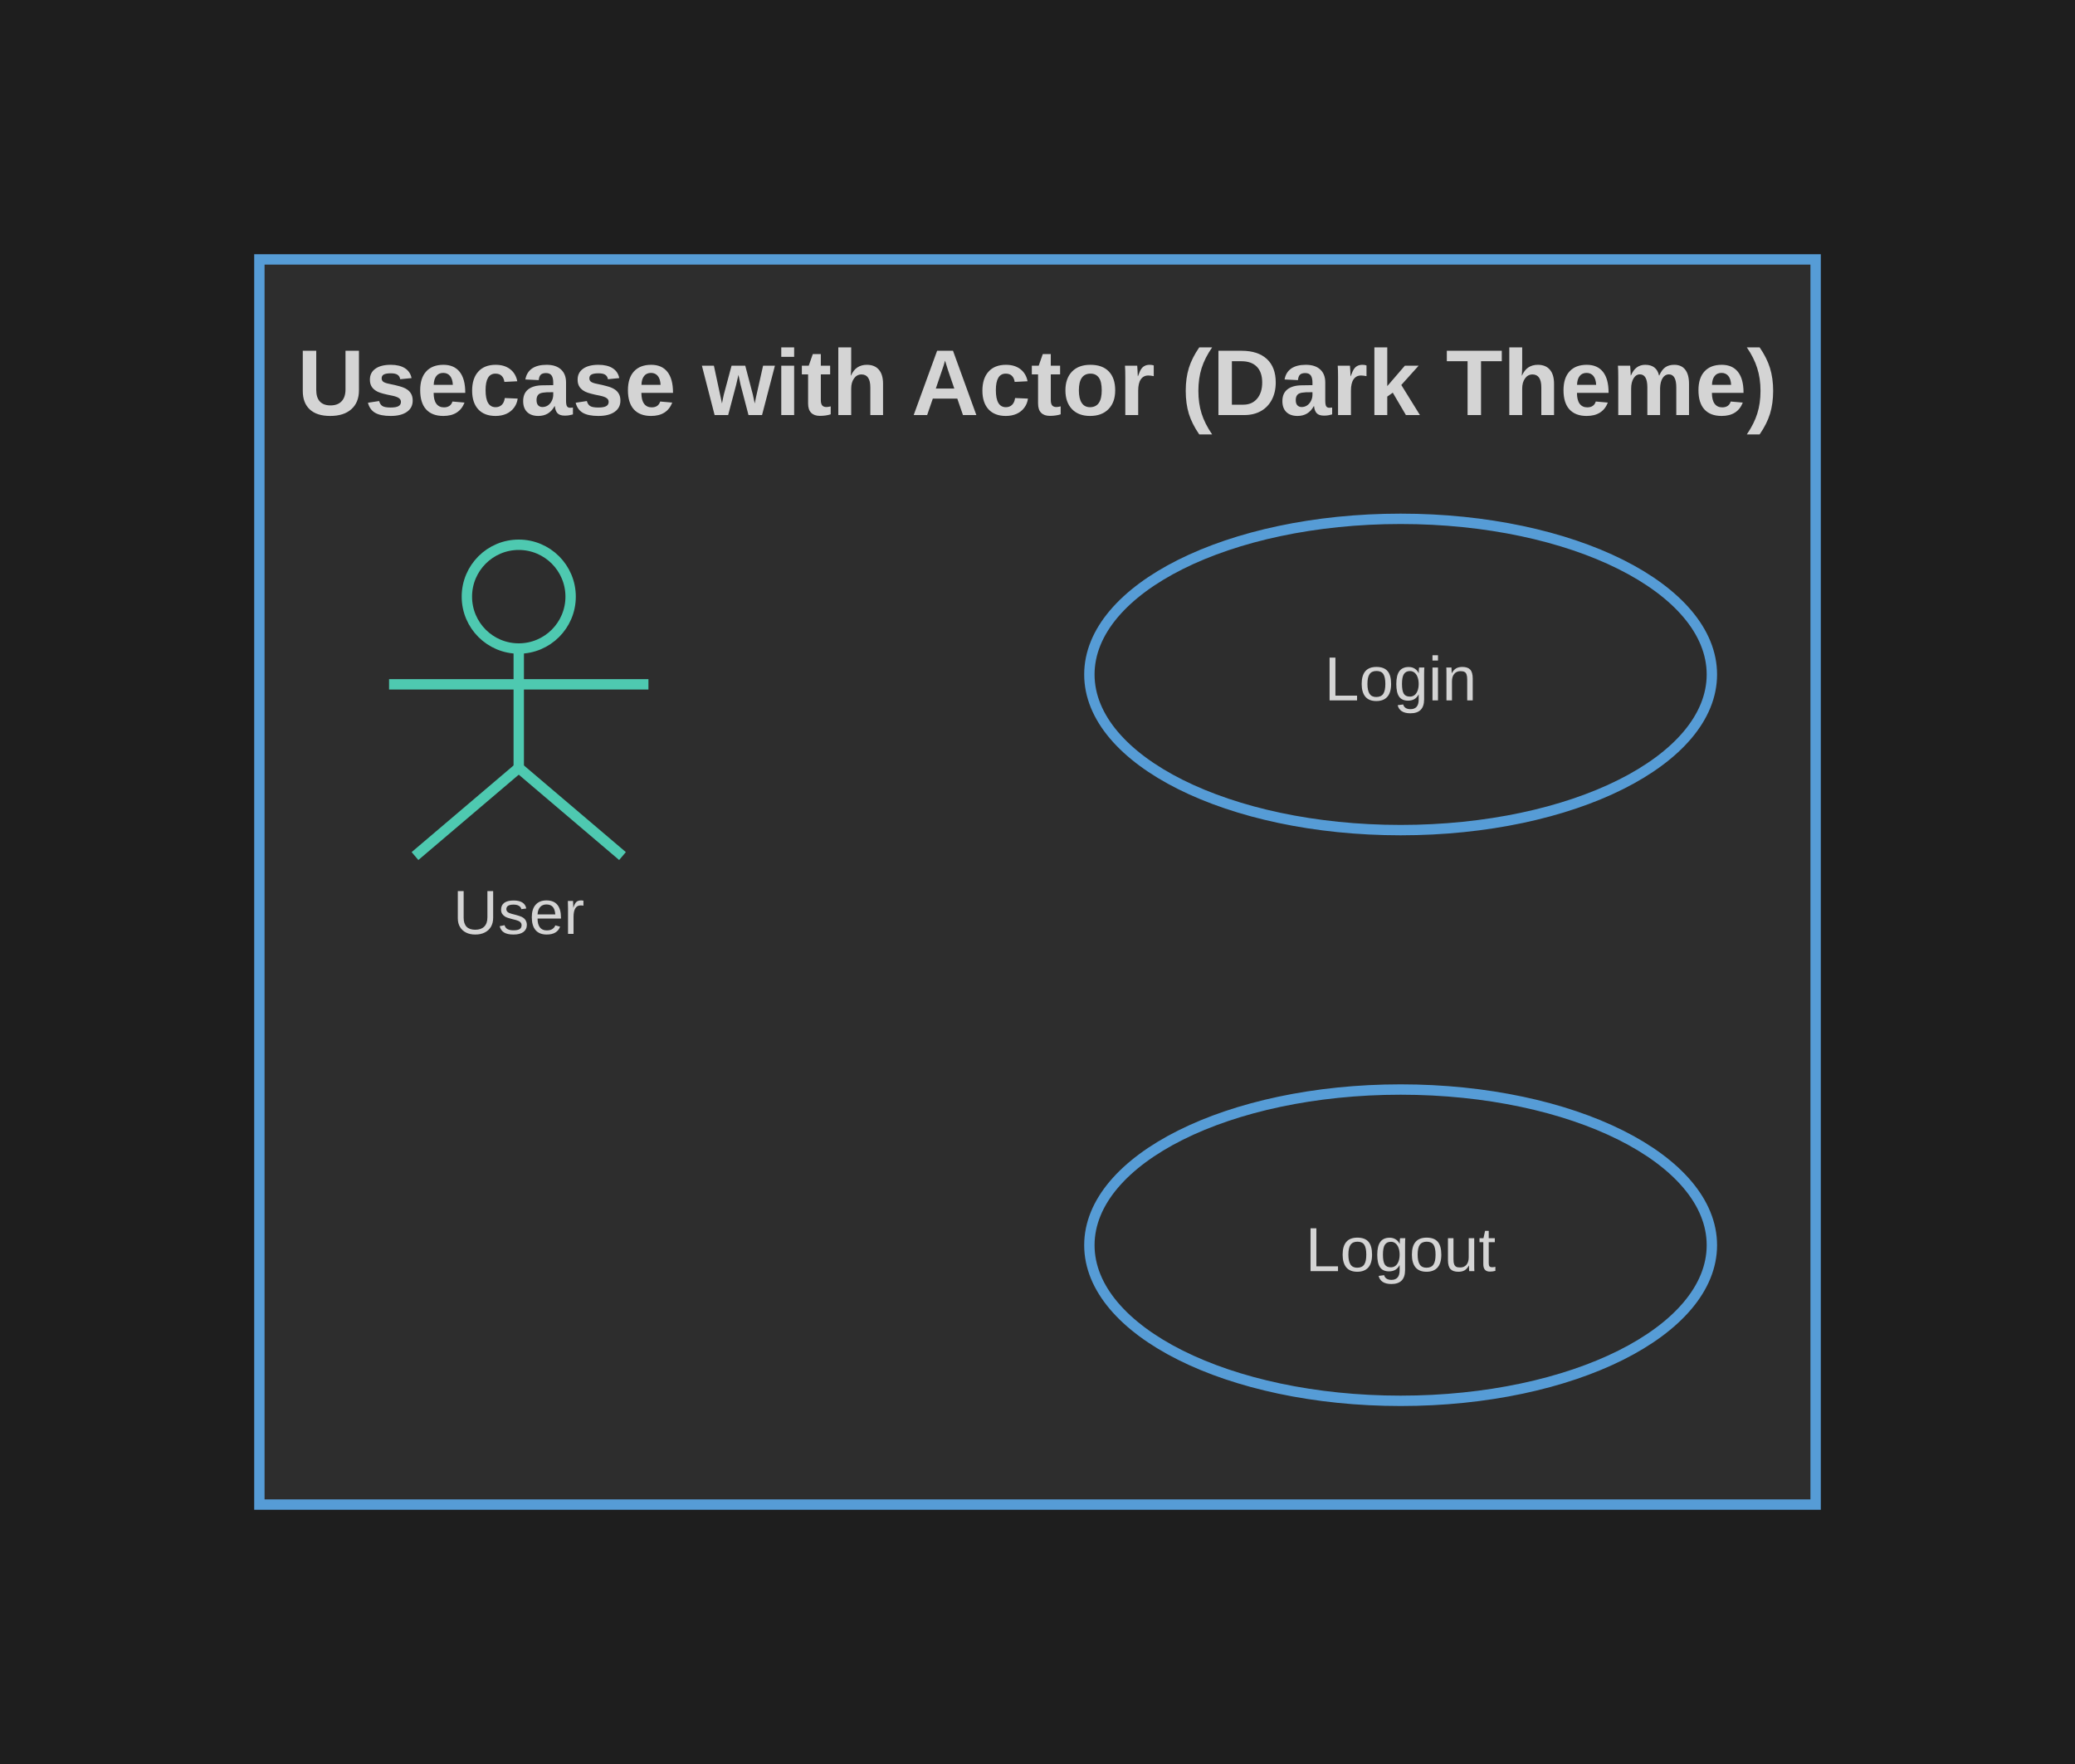
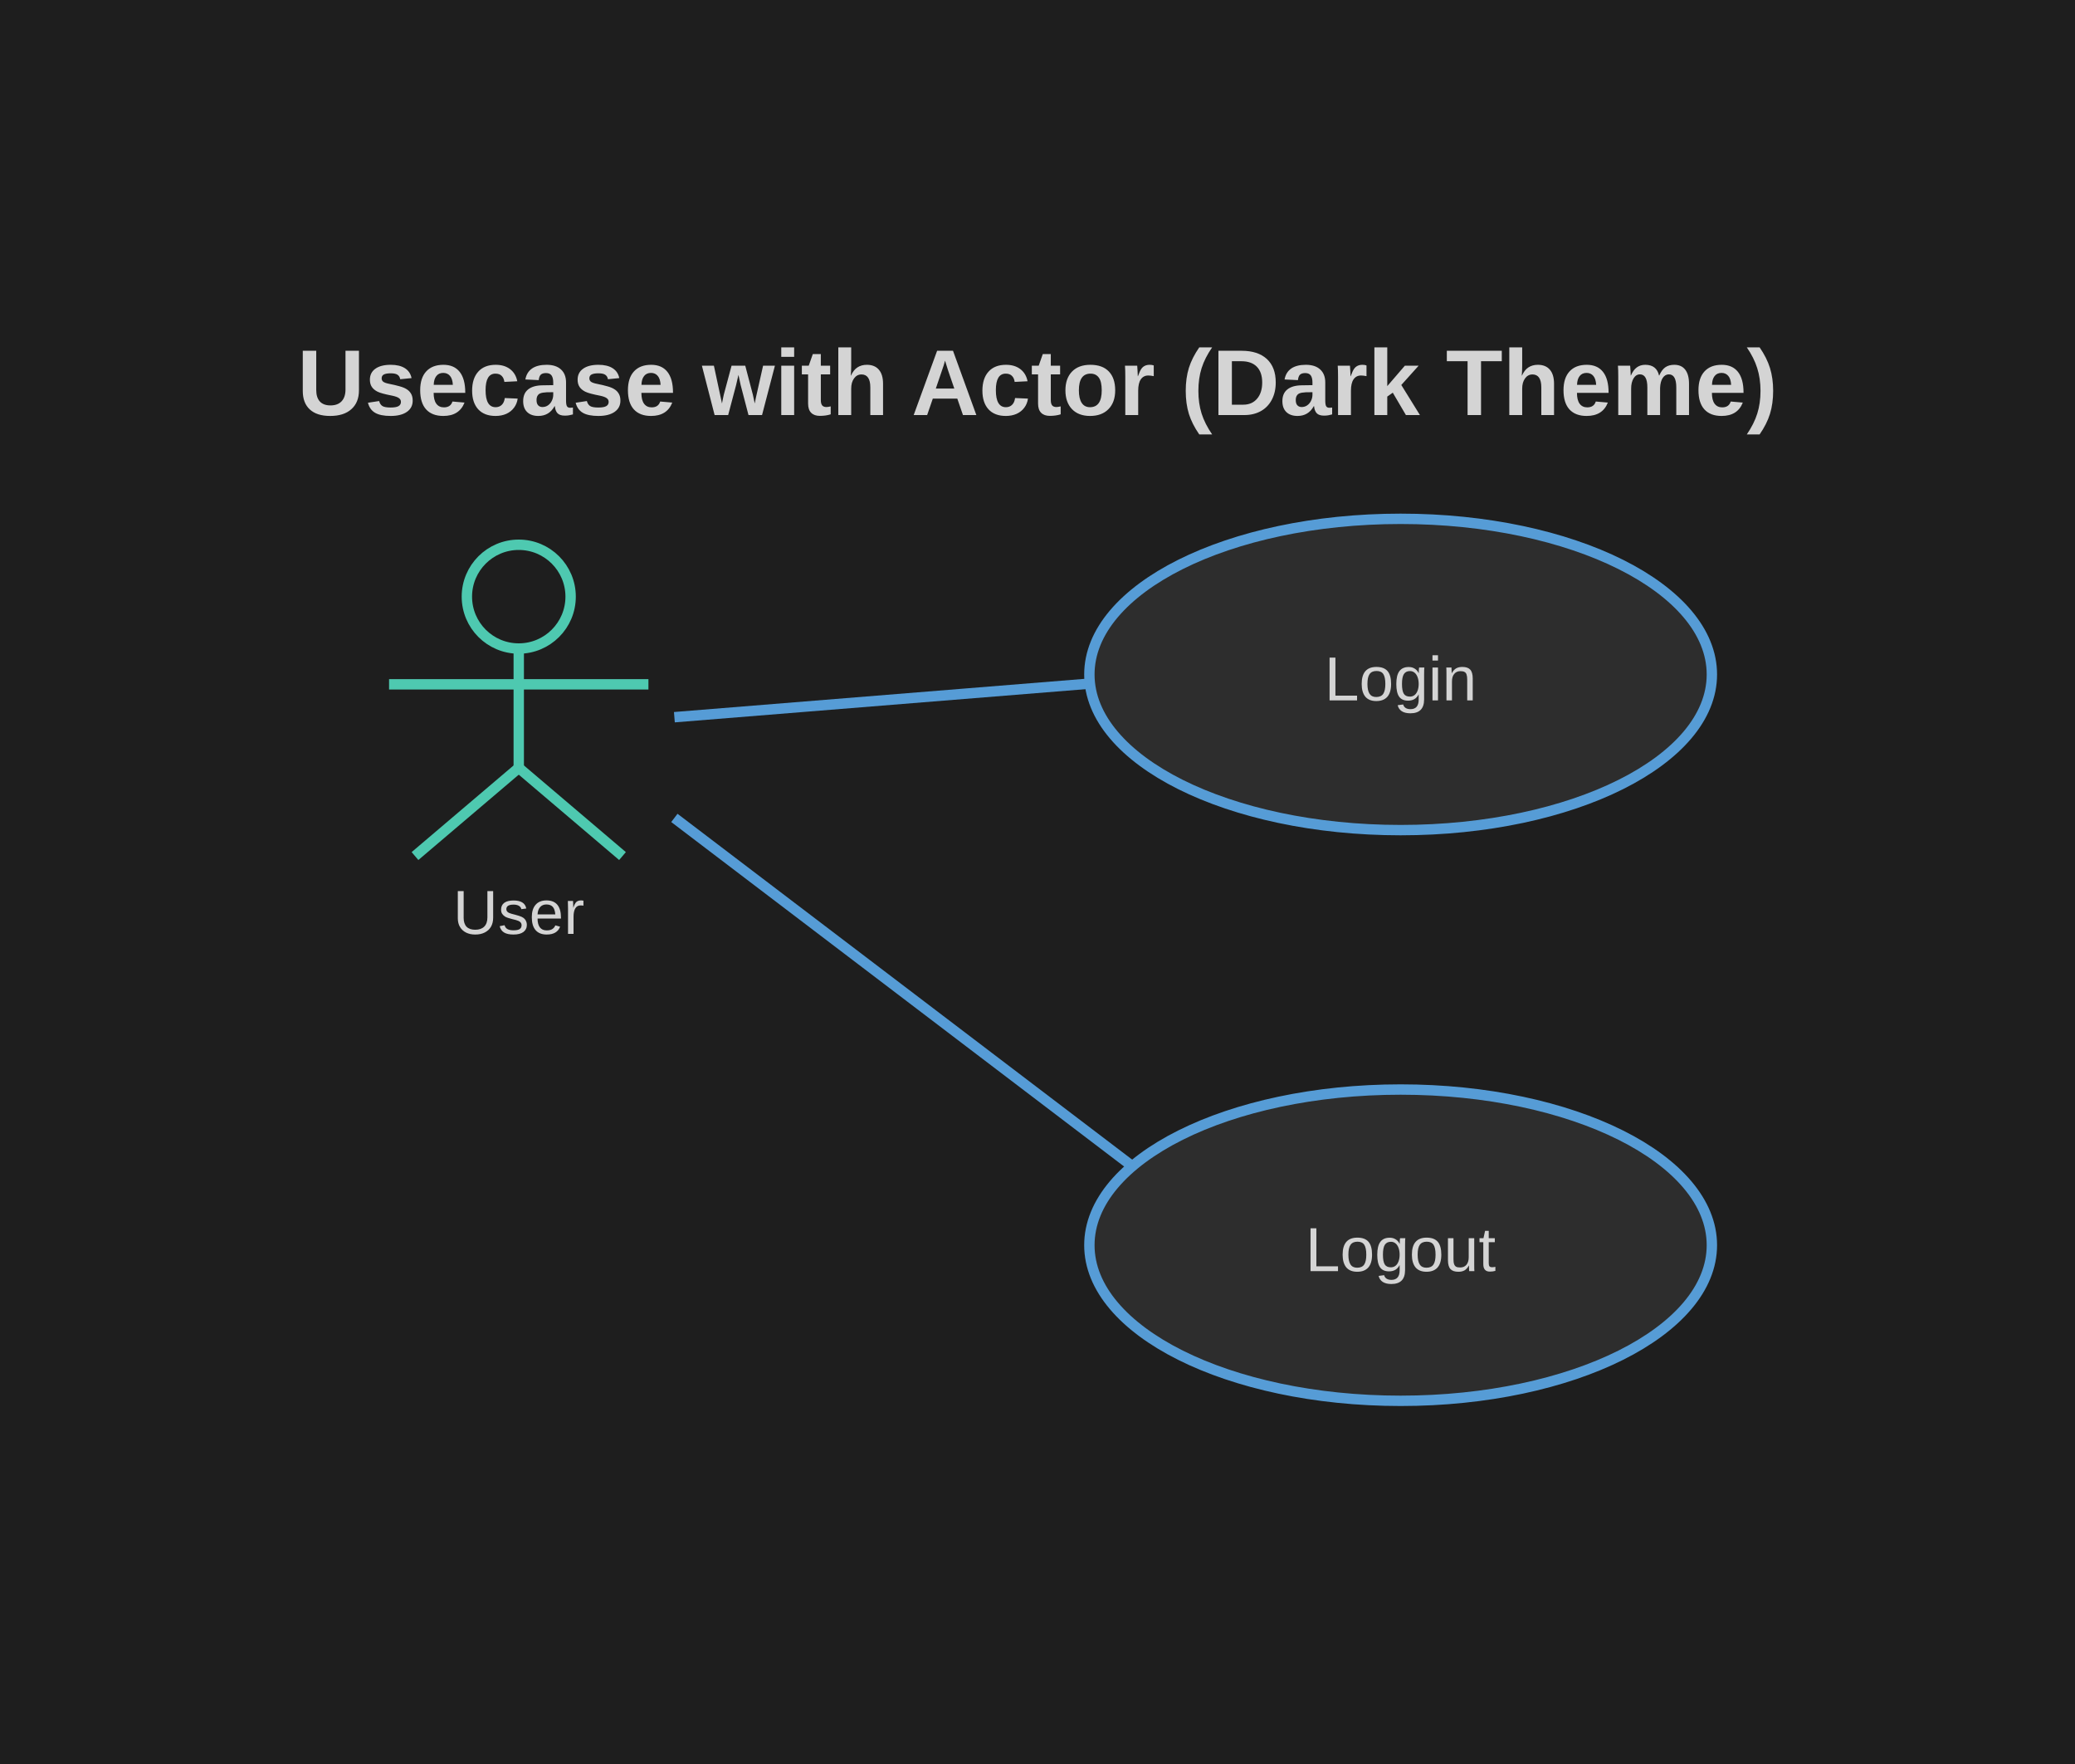
<svg xmlns="http://www.w3.org/2000/svg" width="400" height="340" viewBox="0 0 400 340">
  <rect width="100%" height="100%" fill="#1e1e1e" />
  <line x1="130" y1="138.235" x2="210.104" y2="131.762" stroke="#569cd6" stroke-width="2" />
  <line x1="130" y1="157.647" x2="218.284" y2="224.789" stroke="#569cd6" stroke-width="2" />
  <g id="__diagram__">
-     <rect x="50" y="50" width="300" height="240" fill="#2d2d2d" stroke="#569cd6" stroke-width="2" />
    <text x="200" y="80" text-anchor="middle" font-size="18" font-weight="bold" font-family="Arial" fill="#d4d4d4">
          Usecase with Actor (Dark Theme)
        </text>
  </g>
  <g id="actor_0">
    <circle cx="100" cy="115" r="10" fill="none" stroke="#4ec9b0" stroke-width="2" />
    <line x1="100" y1="125" x2="100" y2="148" stroke="#4ec9b0" stroke-width="2" />
    <line x1="75" y1="131.9" x2="125" y2="131.9" stroke="#4ec9b0" stroke-width="2" />
    <line x1="100" y1="148" x2="80" y2="165" stroke="#4ec9b0" stroke-width="2" />
    <line x1="100" y1="148" x2="120" y2="165" stroke="#4ec9b0" stroke-width="2" />
    <text x="100" y="180" text-anchor="middle" font-size="12" font-family="Arial" fill="#d4d4d4">
          User
        </text>
  </g>
  <g id="usecase_1">
    <ellipse cx="270" cy="130" rx="60" ry="30" fill="#2d2d2d" stroke="#569cd6" stroke-width="2" />
    <text x="270" y="135" text-anchor="middle" font-size="12" font-family="Arial" fill="#d4d4d4">
          Login
        </text>
  </g>
  <g id="usecase_2">
    <ellipse cx="270" cy="240" rx="60" ry="30" fill="#2d2d2d" stroke="#569cd6" stroke-width="2" />
    <text x="270" y="245" text-anchor="middle" font-size="12" font-family="Arial" fill="#d4d4d4">
          Logout
        </text>
  </g>
</svg>
